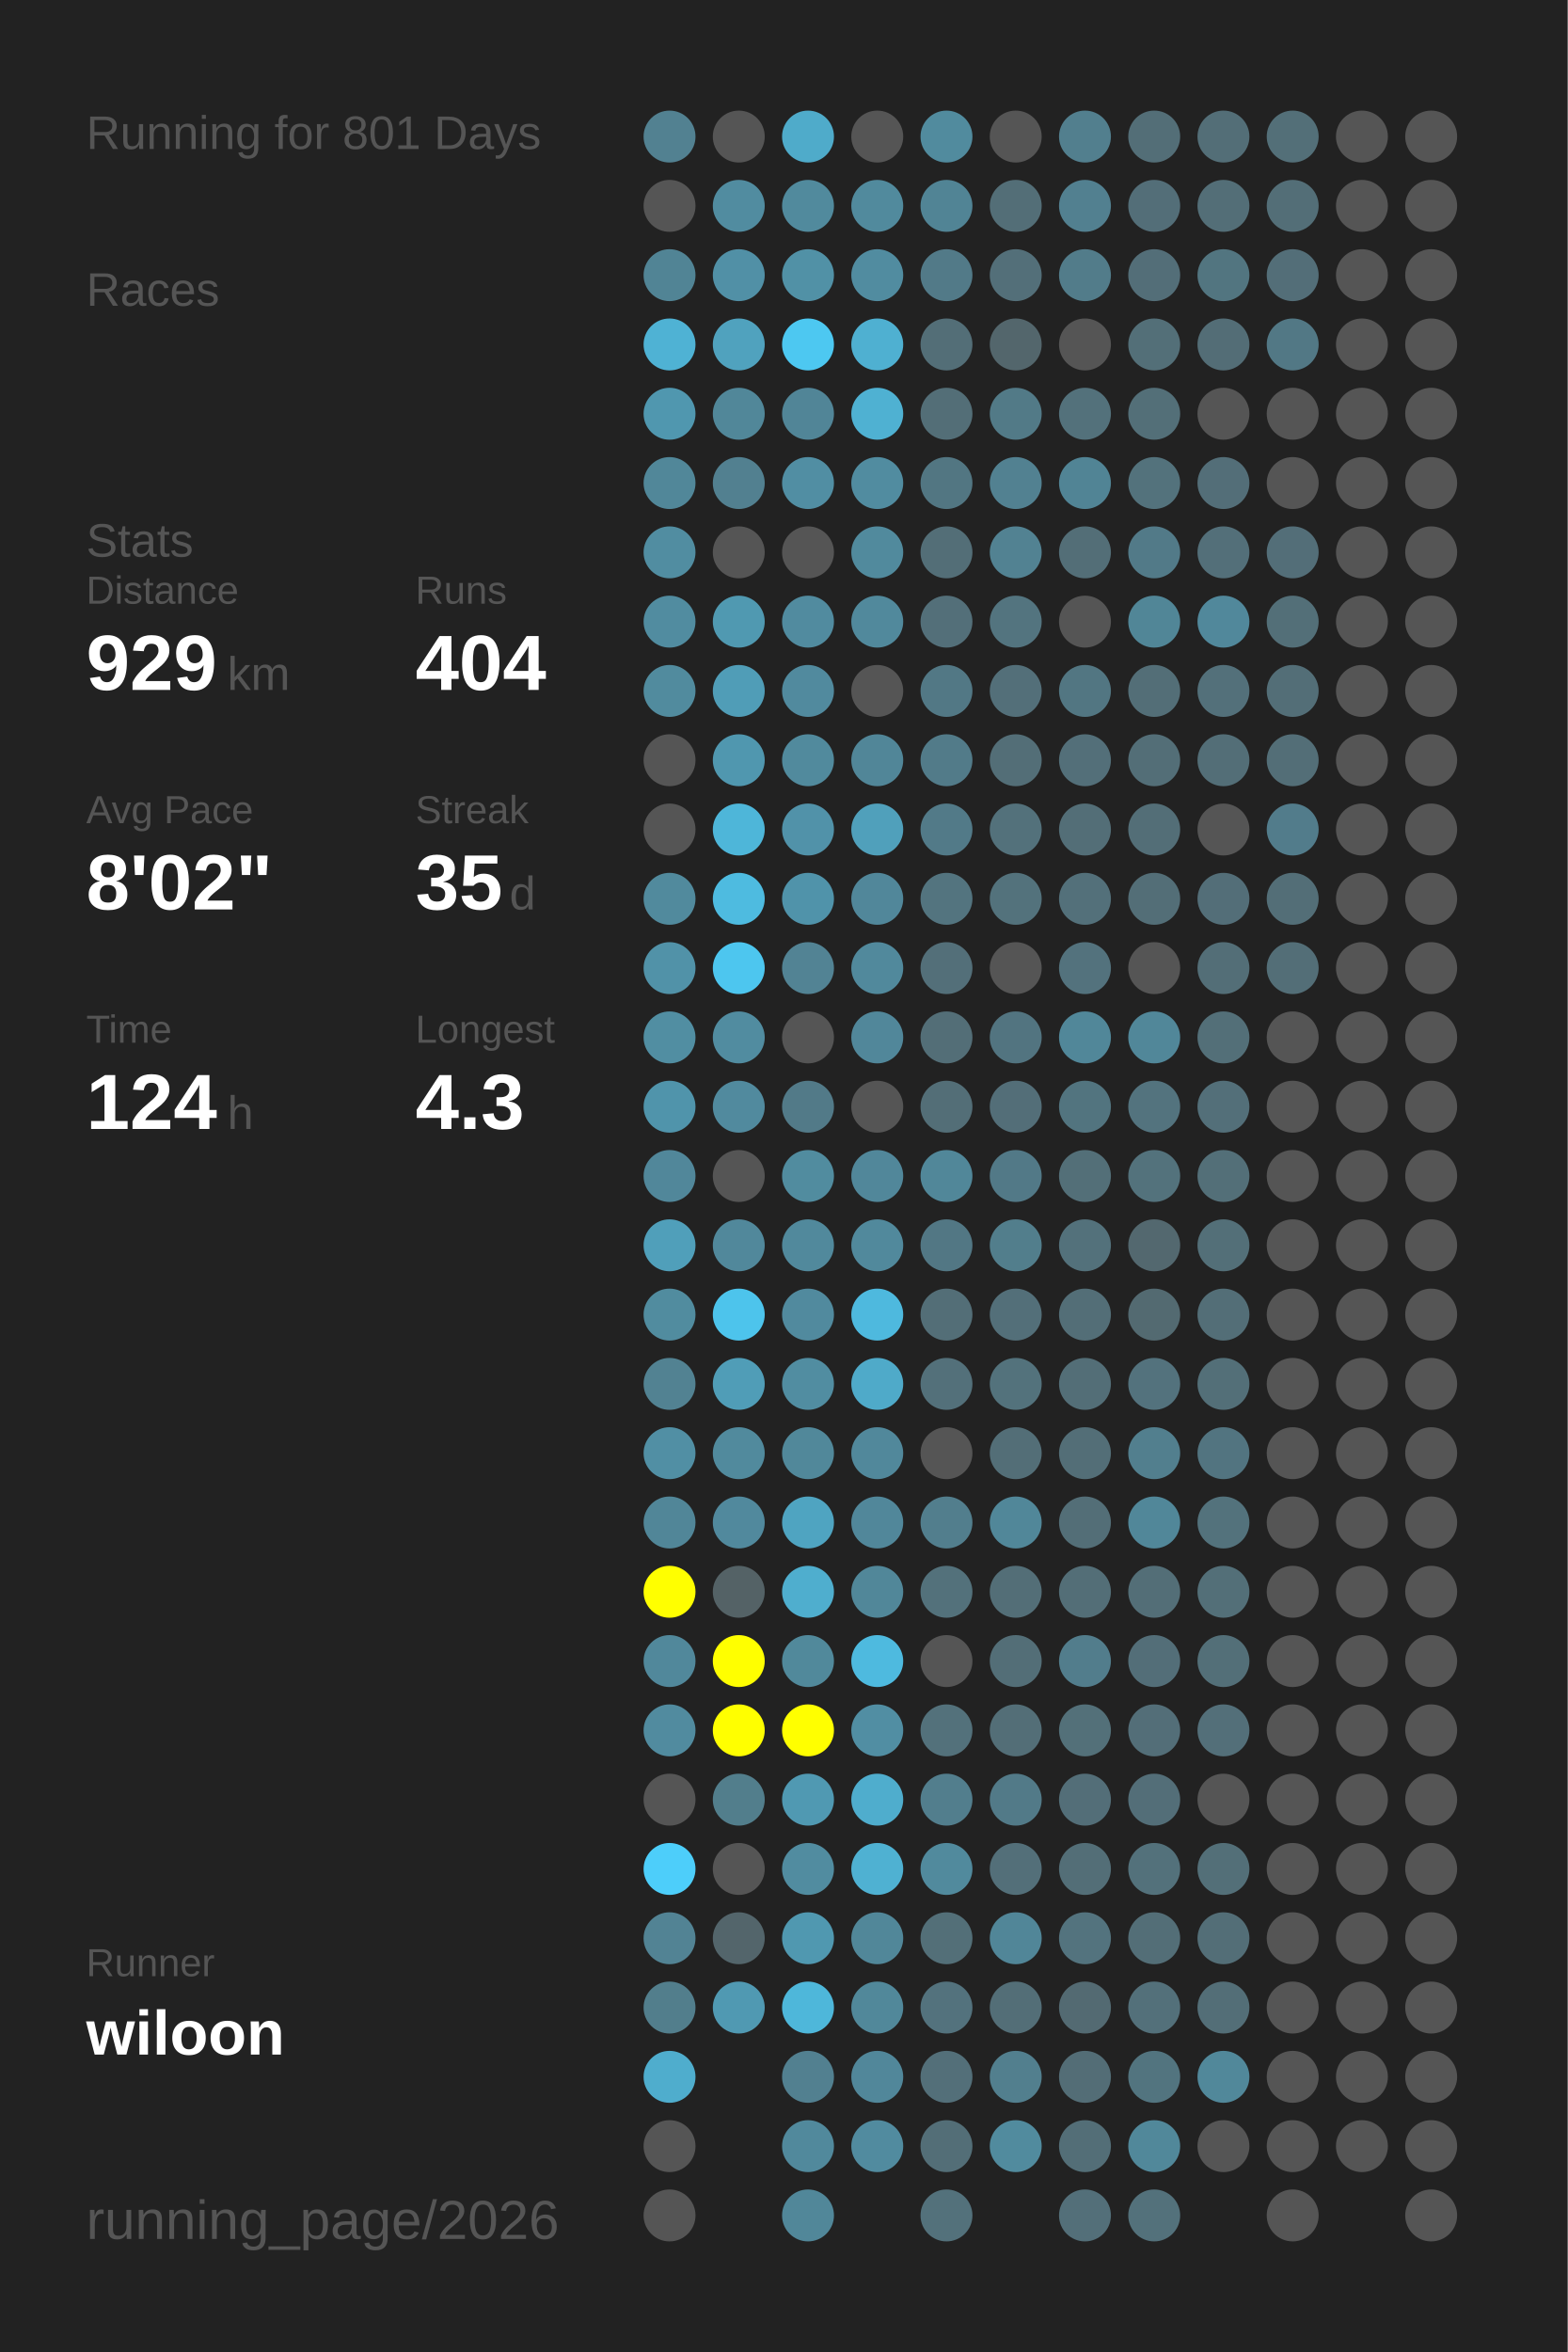
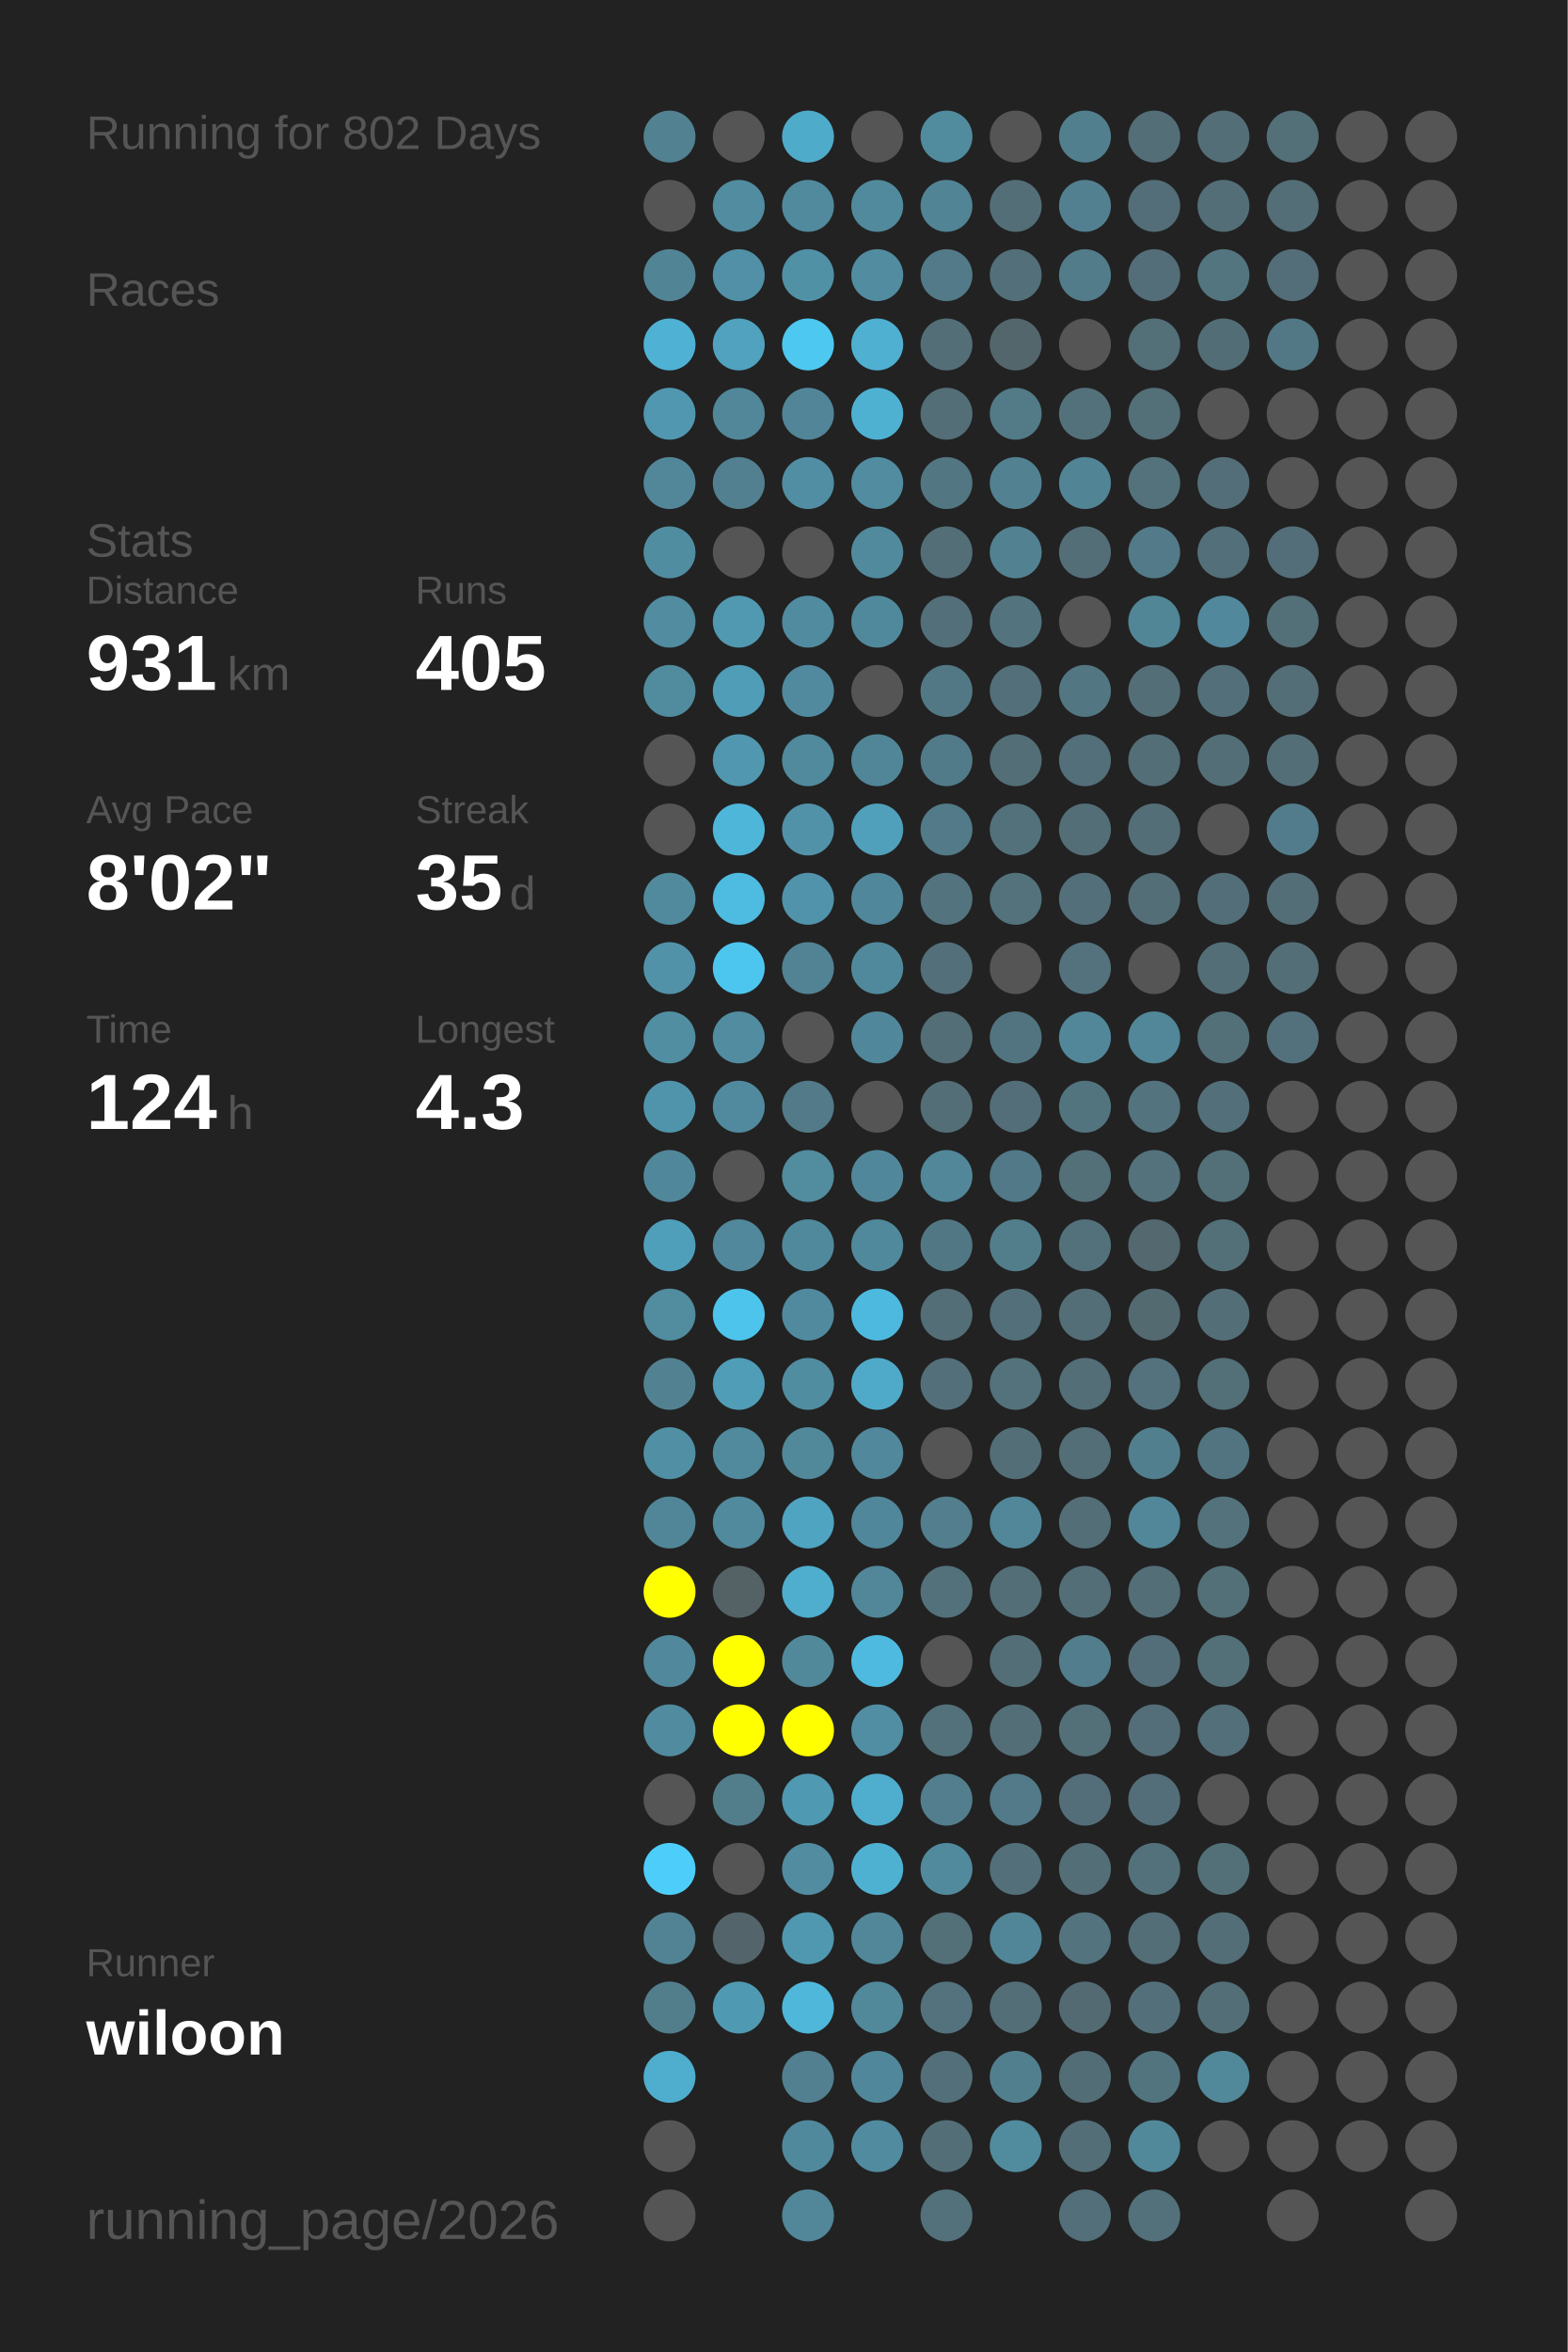
<svg xmlns="http://www.w3.org/2000/svg" baseProfile="full" height="300mm" version="1.1" viewBox="0,0,200,300" width="200mm">
  <defs />
  <rect fill="#222222" height="300" width="200" x="0" y="0" />
-   <text fill="#555555" style="font-size:6px; font-family:Arial;" x="11" y="19">Running for 801 Days</text>
+   <text fill="#555555" style="font-size:6px; font-family:Arial;" x="11" y="19">Running for 802 Days</text>
  <text fill="#555555" style="font-size:6px; font-family:Arial;" x="11" y="39">Races</text>
  <text fill="#555555" style="font-size:6px; font-family:Arial;" x="11" y="71">Stats</text>
  <text fill="#555555" style="font-size:5px; font-family:Arial;" x="11" y="77">Distance</text>
-   <text fill="#FFFFFF" style="font-size:10px; font-family:Arial; font-weight:bold;" x="11" y="88">929</text>
+   <text fill="#FFFFFF" style="font-size:10px; font-family:Arial; font-weight:bold;" x="11" y="88">931</text>
  <text fill="#555555" style="font-size:6px; font-family:Arial;" x="29" y="88">km</text>
  <text fill="#555555" style="font-size:5px; font-family:Arial;" x="53" y="77">Runs</text>
-   <text fill="#FFFFFF" style="font-size:10px; font-family:Arial; font-weight:bold;" x="53" y="88">404</text>
+   <text fill="#FFFFFF" style="font-size:10px; font-family:Arial; font-weight:bold;" x="53" y="88">405</text>
  <text fill="#555555" style="font-size:5px; font-family:Arial;" x="11" y="105">Avg Pace</text>
  <text fill="#FFFFFF" style="font-size:10px; font-family:Arial; font-weight:bold;" x="11" y="116">8'02"</text>
  <text fill="#555555" style="font-size:5px; font-family:Arial;" x="53" y="105">Streak</text>
  <text fill="#FFFFFF" style="font-size:10px; font-family:Arial; font-weight:bold;" x="53" y="116">35</text>
  <text fill="#555555" style="font-size:6px; font-family:Arial;" x="65" y="116">d</text>
  <text fill="#555555" style="font-size:5px; font-family:Arial;" x="11" y="133">Time</text>
  <text fill="#FFFFFF" style="font-size:10px; font-family:Arial; font-weight:bold;" x="11" y="144">124</text>
  <text fill="#555555" style="font-size:6px; font-family:Arial;" x="29" y="144">h</text>
  <text fill="#555555" style="font-size:5px; font-family:Arial;" x="53" y="133">Longest</text>
  <text fill="#FFFFFF" style="font-size:10px; font-family:Arial; font-weight:bold;" x="53" y="144">4.3</text>
  <text fill="#555555" style="font-size:5px; font-family:Arial;" x="11" y="252.065">Runner</text>
  <text fill="#FFFFFF" style="font-size:8px; font-family:Arial; font-weight:bold;" x="11" y="262.065">wiloon</text>
  <text fill="#555555" style="font-size:7px; font-family:Arial;" x="11" y="285.581">running_page/2026</text>
  <circle cx="85.417" cy="17.419" fill="#528191" r="3.312" />
  <circle cx="85.417" cy="26.258" fill="#555555" r="3.312" />
  <circle cx="85.417" cy="35.097" fill="#518495" r="3.312" />
  <circle cx="85.417" cy="43.935" fill="#4fb2d4" r="3.312" />
  <circle cx="85.417" cy="52.774" fill="#5097af" r="3.312" />
  <circle cx="85.417" cy="61.613" fill="#518799" r="3.312" />
  <circle cx="85.417" cy="70.452" fill="#518da1" r="3.312" />
  <circle cx="85.417" cy="79.29" fill="#518ca0" r="3.312" />
  <circle cx="85.417" cy="88.129" fill="#518b9e" r="3.312" />
  <circle cx="85.417" cy="96.968" fill="#555555" r="3.312" />
  <circle cx="85.417" cy="105.806" fill="#555555" r="3.312" />
  <circle cx="85.417" cy="114.645" fill="#518a9d" r="3.312" />
  <circle cx="85.417" cy="123.484" fill="#5192a8" r="3.312" />
  <circle cx="85.417" cy="132.323" fill="#518ea2" r="3.312" />
  <circle cx="85.417" cy="141.161" fill="#5094ab" r="3.312" />
  <circle cx="85.417" cy="150" fill="#51879a" r="3.312" />
  <circle cx="85.417" cy="158.839" fill="#509fba" r="3.312" />
  <circle cx="85.417" cy="167.677" fill="#518c9f" r="3.312" />
  <circle cx="85.417" cy="176.516" fill="#528292" r="3.312" />
  <circle cx="85.417" cy="185.355" fill="#518fa4" r="3.312" />
  <circle cx="85.417" cy="194.194" fill="#518698" r="3.312" />
  <circle cx="85.417" cy="203.032" fill="#FFFF00" r="3.312" />
  <circle cx="85.417" cy="211.871" fill="#51889b" r="3.312" />
  <circle cx="85.417" cy="220.71" fill="#518b9f" r="3.312" />
  <circle cx="85.417" cy="229.548" fill="#555555" r="3.312" />
  <circle cx="85.417" cy="238.387" fill="#4dcefa" r="3.312" />
  <circle cx="85.417" cy="247.226" fill="#528394" r="3.312" />
  <circle cx="85.417" cy="256.065" fill="#527e8c" r="3.312" />
  <circle cx="85.417" cy="264.903" fill="#4fadcd" r="3.312" />
  <circle cx="85.417" cy="273.742" fill="#555555" r="3.312" />
  <circle cx="85.417" cy="282.581" fill="#555555" r="3.312" />
  <circle cx="94.25" cy="17.419" fill="#555555" r="3.312" />
  <circle cx="94.25" cy="26.258" fill="#518ca0" r="3.312" />
  <circle cx="94.25" cy="35.097" fill="#5190a6" r="3.312" />
  <circle cx="94.25" cy="43.935" fill="#50a2be" r="3.312" />
  <circle cx="94.25" cy="52.774" fill="#518799" r="3.312" />
  <circle cx="94.25" cy="61.613" fill="#528090" r="3.312" />
  <circle cx="94.25" cy="70.452" fill="#555555" r="3.312" />
  <circle cx="94.25" cy="79.29" fill="#5099b1" r="3.312" />
  <circle cx="94.25" cy="88.129" fill="#509db7" r="3.312" />
  <circle cx="94.25" cy="96.968" fill="#5097af" r="3.312" />
  <circle cx="94.25" cy="105.806" fill="#4eb6d9" r="3.312" />
  <circle cx="94.25" cy="114.645" fill="#4ebbe0" r="3.312" />
  <circle cx="94.25" cy="123.484" fill="#4dc6ef" r="3.312" />
  <circle cx="94.25" cy="132.323" fill="#518ca0" r="3.312" />
  <circle cx="94.25" cy="141.161" fill="#518a9e" r="3.312" />
  <circle cx="94.25" cy="150" fill="#555555" r="3.312" />
  <circle cx="94.25" cy="158.839" fill="#51889b" r="3.312" />
  <circle cx="94.25" cy="167.677" fill="#4dc4ec" r="3.312" />
  <circle cx="94.25" cy="176.516" fill="#509db7" r="3.312" />
  <circle cx="94.25" cy="185.355" fill="#518a9d" r="3.312" />
  <circle cx="94.25" cy="194.194" fill="#51899d" r="3.312" />
  <circle cx="94.25" cy="203.032" fill="#546266" r="3.312" />
  <circle cx="94.25" cy="211.871" fill="#FFFF00" r="3.312" />
  <circle cx="94.25" cy="220.71" fill="#FFFF00" r="3.312" />
  <circle cx="94.25" cy="229.548" fill="#527e8c" r="3.312" />
  <circle cx="94.25" cy="238.387" fill="#555555" r="3.312" />
  <circle cx="94.25" cy="247.226" fill="#53656b" r="3.312" />
  <circle cx="94.25" cy="256.065" fill="#5099b2" r="3.312" />
  <circle cx="103.083" cy="17.419" fill="#4fabca" r="3.312" />
  <circle cx="103.083" cy="26.258" fill="#518a9d" r="3.312" />
  <circle cx="103.083" cy="35.097" fill="#5191a6" r="3.312" />
  <circle cx="103.083" cy="43.935" fill="#4dc8f1" r="3.312" />
  <circle cx="103.083" cy="52.774" fill="#518597" r="3.312" />
  <circle cx="103.083" cy="61.613" fill="#518ea3" r="3.312" />
  <circle cx="103.083" cy="70.452" fill="#555555" r="3.312" />
  <circle cx="103.083" cy="79.29" fill="#518b9f" r="3.312" />
  <circle cx="103.083" cy="88.129" fill="#518a9e" r="3.312" />
  <circle cx="103.083" cy="96.968" fill="#518a9d" r="3.312" />
  <circle cx="103.083" cy="105.806" fill="#5192a9" r="3.312" />
  <circle cx="103.083" cy="114.645" fill="#5093aa" r="3.312" />
  <circle cx="103.083" cy="123.484" fill="#528394" r="3.312" />
  <circle cx="103.083" cy="132.323" fill="#555555" r="3.312" />
  <circle cx="103.083" cy="141.161" fill="#527a88" r="3.312" />
  <circle cx="103.083" cy="150" fill="#518c9f" r="3.312" />
  <circle cx="103.083" cy="158.839" fill="#51899c" r="3.312" />
  <circle cx="103.083" cy="167.677" fill="#518a9e" r="3.312" />
  <circle cx="103.083" cy="176.516" fill="#518da1" r="3.312" />
  <circle cx="103.083" cy="185.355" fill="#51889a" r="3.312" />
  <circle cx="103.083" cy="194.194" fill="#4fa4c1" r="3.312" />
  <circle cx="103.083" cy="203.032" fill="#4faece" r="3.312" />
  <circle cx="103.083" cy="211.871" fill="#51899b" r="3.312" />
  <circle cx="103.083" cy="220.71" fill="#FFFF00" r="3.312" />
  <circle cx="103.083" cy="229.548" fill="#5099b2" r="3.312" />
  <circle cx="103.083" cy="238.387" fill="#518ca0" r="3.312" />
  <circle cx="103.083" cy="247.226" fill="#5098b0" r="3.312" />
  <circle cx="103.083" cy="256.065" fill="#4eb7da" r="3.312" />
  <circle cx="103.083" cy="264.903" fill="#528090" r="3.312" />
  <circle cx="103.083" cy="273.742" fill="#51899c" r="3.312" />
  <circle cx="103.083" cy="282.581" fill="#518799" r="3.312" />
  <circle cx="111.917" cy="17.419" fill="#555555" r="3.312" />
  <circle cx="111.917" cy="26.258" fill="#518a9d" r="3.312" />
  <circle cx="111.917" cy="35.097" fill="#518ca0" r="3.312" />
  <circle cx="111.917" cy="43.935" fill="#4fb0d1" r="3.312" />
  <circle cx="111.917" cy="52.774" fill="#4fb1d2" r="3.312" />
  <circle cx="111.917" cy="61.613" fill="#518ca0" r="3.312" />
  <circle cx="111.917" cy="70.452" fill="#518a9d" r="3.312" />
  <circle cx="111.917" cy="79.29" fill="#51899c" r="3.312" />
  <circle cx="111.917" cy="88.129" fill="#555555" r="3.312" />
  <circle cx="111.917" cy="96.968" fill="#518698" r="3.312" />
  <circle cx="111.917" cy="105.806" fill="#50a0bb" r="3.312" />
  <circle cx="111.917" cy="114.645" fill="#51879a" r="3.312" />
  <circle cx="111.917" cy="123.484" fill="#51899c" r="3.312" />
  <circle cx="111.917" cy="132.323" fill="#51879a" r="3.312" />
  <circle cx="111.917" cy="141.161" fill="#555555" r="3.312" />
  <circle cx="111.917" cy="150" fill="#51879a" r="3.312" />
  <circle cx="111.917" cy="158.839" fill="#51899c" r="3.312" />
  <circle cx="111.917" cy="167.677" fill="#4eb9de" r="3.312" />
  <circle cx="111.917" cy="176.516" fill="#4faac9" r="3.312" />
  <circle cx="111.917" cy="185.355" fill="#51889b" r="3.312" />
  <circle cx="111.917" cy="194.194" fill="#51879a" r="3.312" />
  <circle cx="111.917" cy="203.032" fill="#518799" r="3.312" />
  <circle cx="111.917" cy="211.871" fill="#4ebadf" r="3.312" />
  <circle cx="111.917" cy="220.71" fill="#518ea3" r="3.312" />
  <circle cx="111.917" cy="229.548" fill="#4fadcd" r="3.312" />
  <circle cx="111.917" cy="238.387" fill="#4fb1d2" r="3.312" />
  <circle cx="111.917" cy="247.226" fill="#518799" r="3.312" />
  <circle cx="111.917" cy="256.065" fill="#51889a" r="3.312" />
  <circle cx="111.917" cy="264.903" fill="#51879a" r="3.312" />
  <circle cx="111.917" cy="273.742" fill="#518b9f" r="3.312" />
  <circle cx="120.75" cy="17.419" fill="#518b9e" r="3.312" />
  <circle cx="120.75" cy="26.258" fill="#518495" r="3.312" />
  <circle cx="120.75" cy="35.097" fill="#527a88" r="3.312" />
  <circle cx="120.75" cy="43.935" fill="#536e77" r="3.312" />
  <circle cx="120.75" cy="52.774" fill="#536e77" r="3.312" />
  <circle cx="120.75" cy="61.613" fill="#527682" r="3.312" />
  <circle cx="120.75" cy="70.452" fill="#536e77" r="3.312" />
  <circle cx="120.75" cy="79.29" fill="#536f79" r="3.312" />
  <circle cx="120.75" cy="88.129" fill="#527885" r="3.312" />
  <circle cx="120.75" cy="96.968" fill="#527b89" r="3.312" />
  <circle cx="120.75" cy="105.806" fill="#527a88" r="3.312" />
  <circle cx="120.75" cy="114.645" fill="#53747f" r="3.312" />
  <circle cx="120.75" cy="123.484" fill="#536f79" r="3.312" />
  <circle cx="120.75" cy="132.323" fill="#536e77" r="3.312" />
  <circle cx="120.75" cy="141.161" fill="#536e77" r="3.312" />
  <circle cx="120.75" cy="150" fill="#518799" r="3.312" />
  <circle cx="120.75" cy="158.839" fill="#527784" r="3.312" />
  <circle cx="120.75" cy="167.677" fill="#536e77" r="3.312" />
  <circle cx="120.75" cy="176.516" fill="#53707a" r="3.312" />
  <circle cx="120.75" cy="185.355" fill="#555555" r="3.312" />
  <circle cx="120.75" cy="194.194" fill="#527e8d" r="3.312" />
  <circle cx="120.75" cy="203.032" fill="#53717b" r="3.312" />
  <circle cx="120.75" cy="211.871" fill="#555555" r="3.312" />
  <circle cx="120.75" cy="220.71" fill="#53717b" r="3.312" />
  <circle cx="120.75" cy="229.548" fill="#527e8d" r="3.312" />
  <circle cx="120.75" cy="238.387" fill="#518a9d" r="3.312" />
  <circle cx="120.75" cy="247.226" fill="#536f78" r="3.312" />
  <circle cx="120.75" cy="256.065" fill="#53727d" r="3.312" />
  <circle cx="120.75" cy="264.903" fill="#536f79" r="3.312" />
  <circle cx="120.75" cy="273.742" fill="#536e77" r="3.312" />
  <circle cx="120.75" cy="282.581" fill="#53717b" r="3.312" />
  <circle cx="129.583" cy="17.419" fill="#555555" r="3.312" />
  <circle cx="129.583" cy="26.258" fill="#536e77" r="3.312" />
  <circle cx="129.583" cy="35.097" fill="#536f79" r="3.312" />
  <circle cx="129.583" cy="43.935" fill="#53666c" r="3.312" />
  <circle cx="129.583" cy="52.774" fill="#527a87" r="3.312" />
  <circle cx="129.583" cy="61.613" fill="#528191" r="3.312" />
  <circle cx="129.583" cy="70.452" fill="#528292" r="3.312" />
  <circle cx="129.583" cy="79.29" fill="#53747f" r="3.312" />
  <circle cx="129.583" cy="88.129" fill="#536f79" r="3.312" />
  <circle cx="129.583" cy="96.968" fill="#536e77" r="3.312" />
  <circle cx="129.583" cy="105.806" fill="#53717b" r="3.312" />
  <circle cx="129.583" cy="114.645" fill="#53727c" r="3.312" />
  <circle cx="129.583" cy="123.484" fill="#555555" r="3.312" />
  <circle cx="129.583" cy="132.323" fill="#527480" r="3.312" />
  <circle cx="129.583" cy="141.161" fill="#536e78" r="3.312" />
  <circle cx="129.583" cy="150" fill="#527987" r="3.312" />
  <circle cx="129.583" cy="158.839" fill="#527e8c" r="3.312" />
  <circle cx="129.583" cy="167.677" fill="#536f79" r="3.312" />
  <circle cx="129.583" cy="176.516" fill="#53727c" r="3.312" />
  <circle cx="129.583" cy="185.355" fill="#536e77" r="3.312" />
  <circle cx="129.583" cy="194.194" fill="#518799" r="3.312" />
  <circle cx="129.583" cy="203.032" fill="#536e77" r="3.312" />
  <circle cx="129.583" cy="211.871" fill="#536e77" r="3.312" />
  <circle cx="129.583" cy="220.71" fill="#536e77" r="3.312" />
  <circle cx="129.583" cy="229.548" fill="#527a88" r="3.312" />
  <circle cx="129.583" cy="238.387" fill="#536f79" r="3.312" />
  <circle cx="129.583" cy="247.226" fill="#518698" r="3.312" />
  <circle cx="129.583" cy="256.065" fill="#536e77" r="3.312" />
  <circle cx="129.583" cy="264.903" fill="#527f8e" r="3.312" />
  <circle cx="129.583" cy="273.742" fill="#518b9e" r="3.312" />
  <circle cx="138.417" cy="17.419" fill="#527f8e" r="3.312" />
  <circle cx="138.417" cy="26.258" fill="#528090" r="3.312" />
  <circle cx="138.417" cy="35.097" fill="#527c8a" r="3.312" />
  <circle cx="138.417" cy="43.935" fill="#555555" r="3.312" />
  <circle cx="138.417" cy="52.774" fill="#53717b" r="3.312" />
  <circle cx="138.417" cy="61.613" fill="#518495" r="3.312" />
  <circle cx="138.417" cy="70.452" fill="#536e77" r="3.312" />
  <circle cx="138.417" cy="79.29" fill="#555555" r="3.312" />
  <circle cx="138.417" cy="88.129" fill="#527682" r="3.312" />
  <circle cx="138.417" cy="96.968" fill="#536f79" r="3.312" />
  <circle cx="138.417" cy="105.806" fill="#536e77" r="3.312" />
  <circle cx="138.417" cy="114.645" fill="#53707a" r="3.312" />
  <circle cx="138.417" cy="123.484" fill="#53727d" r="3.312" />
  <circle cx="138.417" cy="132.323" fill="#518799" r="3.312" />
  <circle cx="138.417" cy="141.161" fill="#52747f" r="3.312" />
  <circle cx="138.417" cy="150" fill="#536f78" r="3.312" />
  <circle cx="138.417" cy="158.839" fill="#53717b" r="3.312" />
  <circle cx="138.417" cy="167.677" fill="#536e77" r="3.312" />
  <circle cx="138.417" cy="176.516" fill="#536e77" r="3.312" />
  <circle cx="138.417" cy="185.355" fill="#536e77" r="3.312" />
  <circle cx="138.417" cy="194.194" fill="#536e77" r="3.312" />
  <circle cx="138.417" cy="203.032" fill="#536e77" r="3.312" />
  <circle cx="138.417" cy="211.871" fill="#527d8c" r="3.312" />
  <circle cx="138.417" cy="220.71" fill="#537079" r="3.312" />
  <circle cx="138.417" cy="229.548" fill="#536e78" r="3.312" />
  <circle cx="138.417" cy="238.387" fill="#536e77" r="3.312" />
  <circle cx="138.417" cy="247.226" fill="#53737e" r="3.312" />
  <circle cx="138.417" cy="256.065" fill="#536a72" r="3.312" />
  <circle cx="138.417" cy="264.903" fill="#536d76" r="3.312" />
  <circle cx="138.417" cy="273.742" fill="#536e77" r="3.312" />
  <circle cx="138.417" cy="282.581" fill="#536f79" r="3.312" />
  <circle cx="147.25" cy="17.419" fill="#536e77" r="3.312" />
  <circle cx="147.25" cy="26.258" fill="#536e78" r="3.312" />
  <circle cx="147.25" cy="35.097" fill="#536e78" r="3.312" />
  <circle cx="147.25" cy="43.935" fill="#536f78" r="3.312" />
  <circle cx="147.25" cy="52.774" fill="#536f78" r="3.312" />
  <circle cx="147.25" cy="61.613" fill="#53727c" r="3.312" />
  <circle cx="147.25" cy="70.452" fill="#527a88" r="3.312" />
  <circle cx="147.25" cy="79.29" fill="#518697" r="3.312" />
  <circle cx="147.25" cy="88.129" fill="#536e77" r="3.312" />
  <circle cx="147.25" cy="96.968" fill="#536e77" r="3.312" />
  <circle cx="147.25" cy="105.806" fill="#536e77" r="3.312" />
  <circle cx="147.25" cy="114.645" fill="#536e77" r="3.312" />
  <circle cx="147.25" cy="123.484" fill="#555555" r="3.312" />
  <circle cx="147.25" cy="132.323" fill="#518799" r="3.312" />
  <circle cx="147.25" cy="141.161" fill="#53737e" r="3.312" />
  <circle cx="147.25" cy="150" fill="#53727c" r="3.312" />
  <circle cx="147.25" cy="158.839" fill="#53686f" r="3.312" />
  <circle cx="147.25" cy="167.677" fill="#536a71" r="3.312" />
  <circle cx="147.25" cy="176.516" fill="#53727d" r="3.312" />
  <circle cx="147.25" cy="185.355" fill="#527f8e" r="3.312" />
  <circle cx="147.25" cy="194.194" fill="#518799" r="3.312" />
  <circle cx="147.25" cy="203.032" fill="#536e77" r="3.312" />
  <circle cx="147.25" cy="211.871" fill="#536e78" r="3.312" />
  <circle cx="147.25" cy="220.71" fill="#536e78" r="3.312" />
  <circle cx="147.25" cy="229.548" fill="#536e78" r="3.312" />
  <circle cx="147.25" cy="238.387" fill="#53717b" r="3.312" />
  <circle cx="147.25" cy="247.226" fill="#536e77" r="3.312" />
  <circle cx="147.25" cy="256.065" fill="#53707a" r="3.312" />
  <circle cx="147.25" cy="264.903" fill="#52747f" r="3.312" />
  <circle cx="147.25" cy="273.742" fill="#51889a" r="3.312" />
  <circle cx="147.25" cy="282.581" fill="#53717b" r="3.312" />
  <circle cx="156.083" cy="17.419" fill="#536e77" r="3.312" />
  <circle cx="156.083" cy="26.258" fill="#536e77" r="3.312" />
  <circle cx="156.083" cy="35.097" fill="#527580" r="3.312" />
  <circle cx="156.083" cy="43.935" fill="#536d76" r="3.312" />
  <circle cx="156.083" cy="52.774" fill="#555555" r="3.312" />
  <circle cx="156.083" cy="61.613" fill="#536e78" r="3.312" />
  <circle cx="156.083" cy="70.452" fill="#536f79" r="3.312" />
  <circle cx="156.083" cy="79.29" fill="#51889b" r="3.312" />
  <circle cx="156.083" cy="88.129" fill="#53707a" r="3.312" />
  <circle cx="156.083" cy="96.968" fill="#536e77" r="3.312" />
  <circle cx="156.083" cy="105.806" fill="#555555" r="3.312" />
  <circle cx="156.083" cy="114.645" fill="#536e78" r="3.312" />
  <circle cx="156.083" cy="123.484" fill="#536e77" r="3.312" />
  <circle cx="156.083" cy="132.323" fill="#536f78" r="3.312" />
  <circle cx="156.083" cy="141.161" fill="#536f79" r="3.312" />
  <circle cx="156.083" cy="150" fill="#536f78" r="3.312" />
  <circle cx="156.083" cy="158.839" fill="#536f78" r="3.312" />
  <circle cx="156.083" cy="167.677" fill="#536e77" r="3.312" />
  <circle cx="156.083" cy="176.516" fill="#536f78" r="3.312" />
  <circle cx="156.083" cy="185.355" fill="#527480" r="3.312" />
  <circle cx="156.083" cy="194.194" fill="#53727c" r="3.312" />
  <circle cx="156.083" cy="203.032" fill="#536f78" r="3.312" />
  <circle cx="156.083" cy="211.871" fill="#536f78" r="3.312" />
  <circle cx="156.083" cy="220.71" fill="#536f79" r="3.312" />
  <circle cx="156.083" cy="229.548" fill="#555555" r="3.312" />
  <circle cx="156.083" cy="238.387" fill="#536f78" r="3.312" />
  <circle cx="156.083" cy="247.226" fill="#536e77" r="3.312" />
  <circle cx="156.083" cy="256.065" fill="#536e77" r="3.312" />
  <circle cx="156.083" cy="264.903" fill="#51889a" r="3.312" />
  <circle cx="156.083" cy="273.742" fill="#555555" r="3.312" />
  <circle cx="164.917" cy="17.419" fill="#536f78" r="3.312" />
  <circle cx="164.917" cy="26.258" fill="#536e77" r="3.312" />
  <circle cx="164.917" cy="35.097" fill="#536e78" r="3.312" />
  <circle cx="164.917" cy="43.935" fill="#527885" r="3.312" />
  <circle cx="164.917" cy="52.774" fill="#555555" r="3.312" />
  <circle cx="164.917" cy="61.613" fill="#555555" r="3.312" />
  <circle cx="164.917" cy="70.452" fill="#536e78" r="3.312" />
  <circle cx="164.917" cy="79.29" fill="#536f78" r="3.312" />
  <circle cx="164.917" cy="88.129" fill="#536e77" r="3.312" />
  <circle cx="164.917" cy="96.968" fill="#536e77" r="3.312" />
  <circle cx="164.917" cy="105.806" fill="#527c8b" r="3.312" />
  <circle cx="164.917" cy="114.645" fill="#536e77" r="3.312" />
  <circle cx="164.917" cy="123.484" fill="#536e77" r="3.312" />
-   <circle cx="164.917" cy="132.323" fill="#555555" r="3.312" />
+   <circle cx="164.917" cy="132.323" fill="#53717c" r="3.312" />
  <circle cx="164.917" cy="141.161" fill="#555555" r="3.312" />
  <circle cx="164.917" cy="150" fill="#555555" r="3.312" />
  <circle cx="164.917" cy="158.839" fill="#555555" r="3.312" />
  <circle cx="164.917" cy="167.677" fill="#555555" r="3.312" />
  <circle cx="164.917" cy="176.516" fill="#555555" r="3.312" />
  <circle cx="164.917" cy="185.355" fill="#555555" r="3.312" />
  <circle cx="164.917" cy="194.194" fill="#555555" r="3.312" />
  <circle cx="164.917" cy="203.032" fill="#555555" r="3.312" />
  <circle cx="164.917" cy="211.871" fill="#555555" r="3.312" />
  <circle cx="164.917" cy="220.71" fill="#555555" r="3.312" />
  <circle cx="164.917" cy="229.548" fill="#555555" r="3.312" />
  <circle cx="164.917" cy="238.387" fill="#555555" r="3.312" />
  <circle cx="164.917" cy="247.226" fill="#555555" r="3.312" />
  <circle cx="164.917" cy="256.065" fill="#555555" r="3.312" />
  <circle cx="164.917" cy="264.903" fill="#555555" r="3.312" />
  <circle cx="164.917" cy="273.742" fill="#555555" r="3.312" />
  <circle cx="164.917" cy="282.581" fill="#555555" r="3.312" />
  <circle cx="173.75" cy="17.419" fill="#555555" r="3.312" />
  <circle cx="173.75" cy="26.258" fill="#555555" r="3.312" />
  <circle cx="173.75" cy="35.097" fill="#555555" r="3.312" />
  <circle cx="173.75" cy="43.935" fill="#555555" r="3.312" />
  <circle cx="173.75" cy="52.774" fill="#555555" r="3.312" />
  <circle cx="173.75" cy="61.613" fill="#555555" r="3.312" />
  <circle cx="173.75" cy="70.452" fill="#555555" r="3.312" />
  <circle cx="173.75" cy="79.29" fill="#555555" r="3.312" />
  <circle cx="173.75" cy="88.129" fill="#555555" r="3.312" />
  <circle cx="173.75" cy="96.968" fill="#555555" r="3.312" />
  <circle cx="173.75" cy="105.806" fill="#555555" r="3.312" />
  <circle cx="173.75" cy="114.645" fill="#555555" r="3.312" />
  <circle cx="173.75" cy="123.484" fill="#555555" r="3.312" />
  <circle cx="173.75" cy="132.323" fill="#555555" r="3.312" />
  <circle cx="173.75" cy="141.161" fill="#555555" r="3.312" />
  <circle cx="173.75" cy="150" fill="#555555" r="3.312" />
  <circle cx="173.75" cy="158.839" fill="#555555" r="3.312" />
  <circle cx="173.75" cy="167.677" fill="#555555" r="3.312" />
  <circle cx="173.75" cy="176.516" fill="#555555" r="3.312" />
  <circle cx="173.75" cy="185.355" fill="#555555" r="3.312" />
  <circle cx="173.75" cy="194.194" fill="#555555" r="3.312" />
  <circle cx="173.75" cy="203.032" fill="#555555" r="3.312" />
  <circle cx="173.75" cy="211.871" fill="#555555" r="3.312" />
  <circle cx="173.75" cy="220.71" fill="#555555" r="3.312" />
  <circle cx="173.75" cy="229.548" fill="#555555" r="3.312" />
  <circle cx="173.75" cy="238.387" fill="#555555" r="3.312" />
  <circle cx="173.75" cy="247.226" fill="#555555" r="3.312" />
  <circle cx="173.75" cy="256.065" fill="#555555" r="3.312" />
  <circle cx="173.75" cy="264.903" fill="#555555" r="3.312" />
  <circle cx="173.75" cy="273.742" fill="#555555" r="3.312" />
  <circle cx="182.583" cy="17.419" fill="#555555" r="3.312" />
  <circle cx="182.583" cy="26.258" fill="#555555" r="3.312" />
  <circle cx="182.583" cy="35.097" fill="#555555" r="3.312" />
  <circle cx="182.583" cy="43.935" fill="#555555" r="3.312" />
  <circle cx="182.583" cy="52.774" fill="#555555" r="3.312" />
  <circle cx="182.583" cy="61.613" fill="#555555" r="3.312" />
  <circle cx="182.583" cy="70.452" fill="#555555" r="3.312" />
  <circle cx="182.583" cy="79.29" fill="#555555" r="3.312" />
  <circle cx="182.583" cy="88.129" fill="#555555" r="3.312" />
  <circle cx="182.583" cy="96.968" fill="#555555" r="3.312" />
  <circle cx="182.583" cy="105.806" fill="#555555" r="3.312" />
  <circle cx="182.583" cy="114.645" fill="#555555" r="3.312" />
  <circle cx="182.583" cy="123.484" fill="#555555" r="3.312" />
  <circle cx="182.583" cy="132.323" fill="#555555" r="3.312" />
  <circle cx="182.583" cy="141.161" fill="#555555" r="3.312" />
  <circle cx="182.583" cy="150" fill="#555555" r="3.312" />
  <circle cx="182.583" cy="158.839" fill="#555555" r="3.312" />
  <circle cx="182.583" cy="167.677" fill="#555555" r="3.312" />
  <circle cx="182.583" cy="176.516" fill="#555555" r="3.312" />
  <circle cx="182.583" cy="185.355" fill="#555555" r="3.312" />
  <circle cx="182.583" cy="194.194" fill="#555555" r="3.312" />
  <circle cx="182.583" cy="203.032" fill="#555555" r="3.312" />
  <circle cx="182.583" cy="211.871" fill="#555555" r="3.312" />
  <circle cx="182.583" cy="220.71" fill="#555555" r="3.312" />
  <circle cx="182.583" cy="229.548" fill="#555555" r="3.312" />
  <circle cx="182.583" cy="238.387" fill="#555555" r="3.312" />
  <circle cx="182.583" cy="247.226" fill="#555555" r="3.312" />
  <circle cx="182.583" cy="256.065" fill="#555555" r="3.312" />
  <circle cx="182.583" cy="264.903" fill="#555555" r="3.312" />
  <circle cx="182.583" cy="273.742" fill="#555555" r="3.312" />
  <circle cx="182.583" cy="282.581" fill="#555555" r="3.312" />
</svg>
